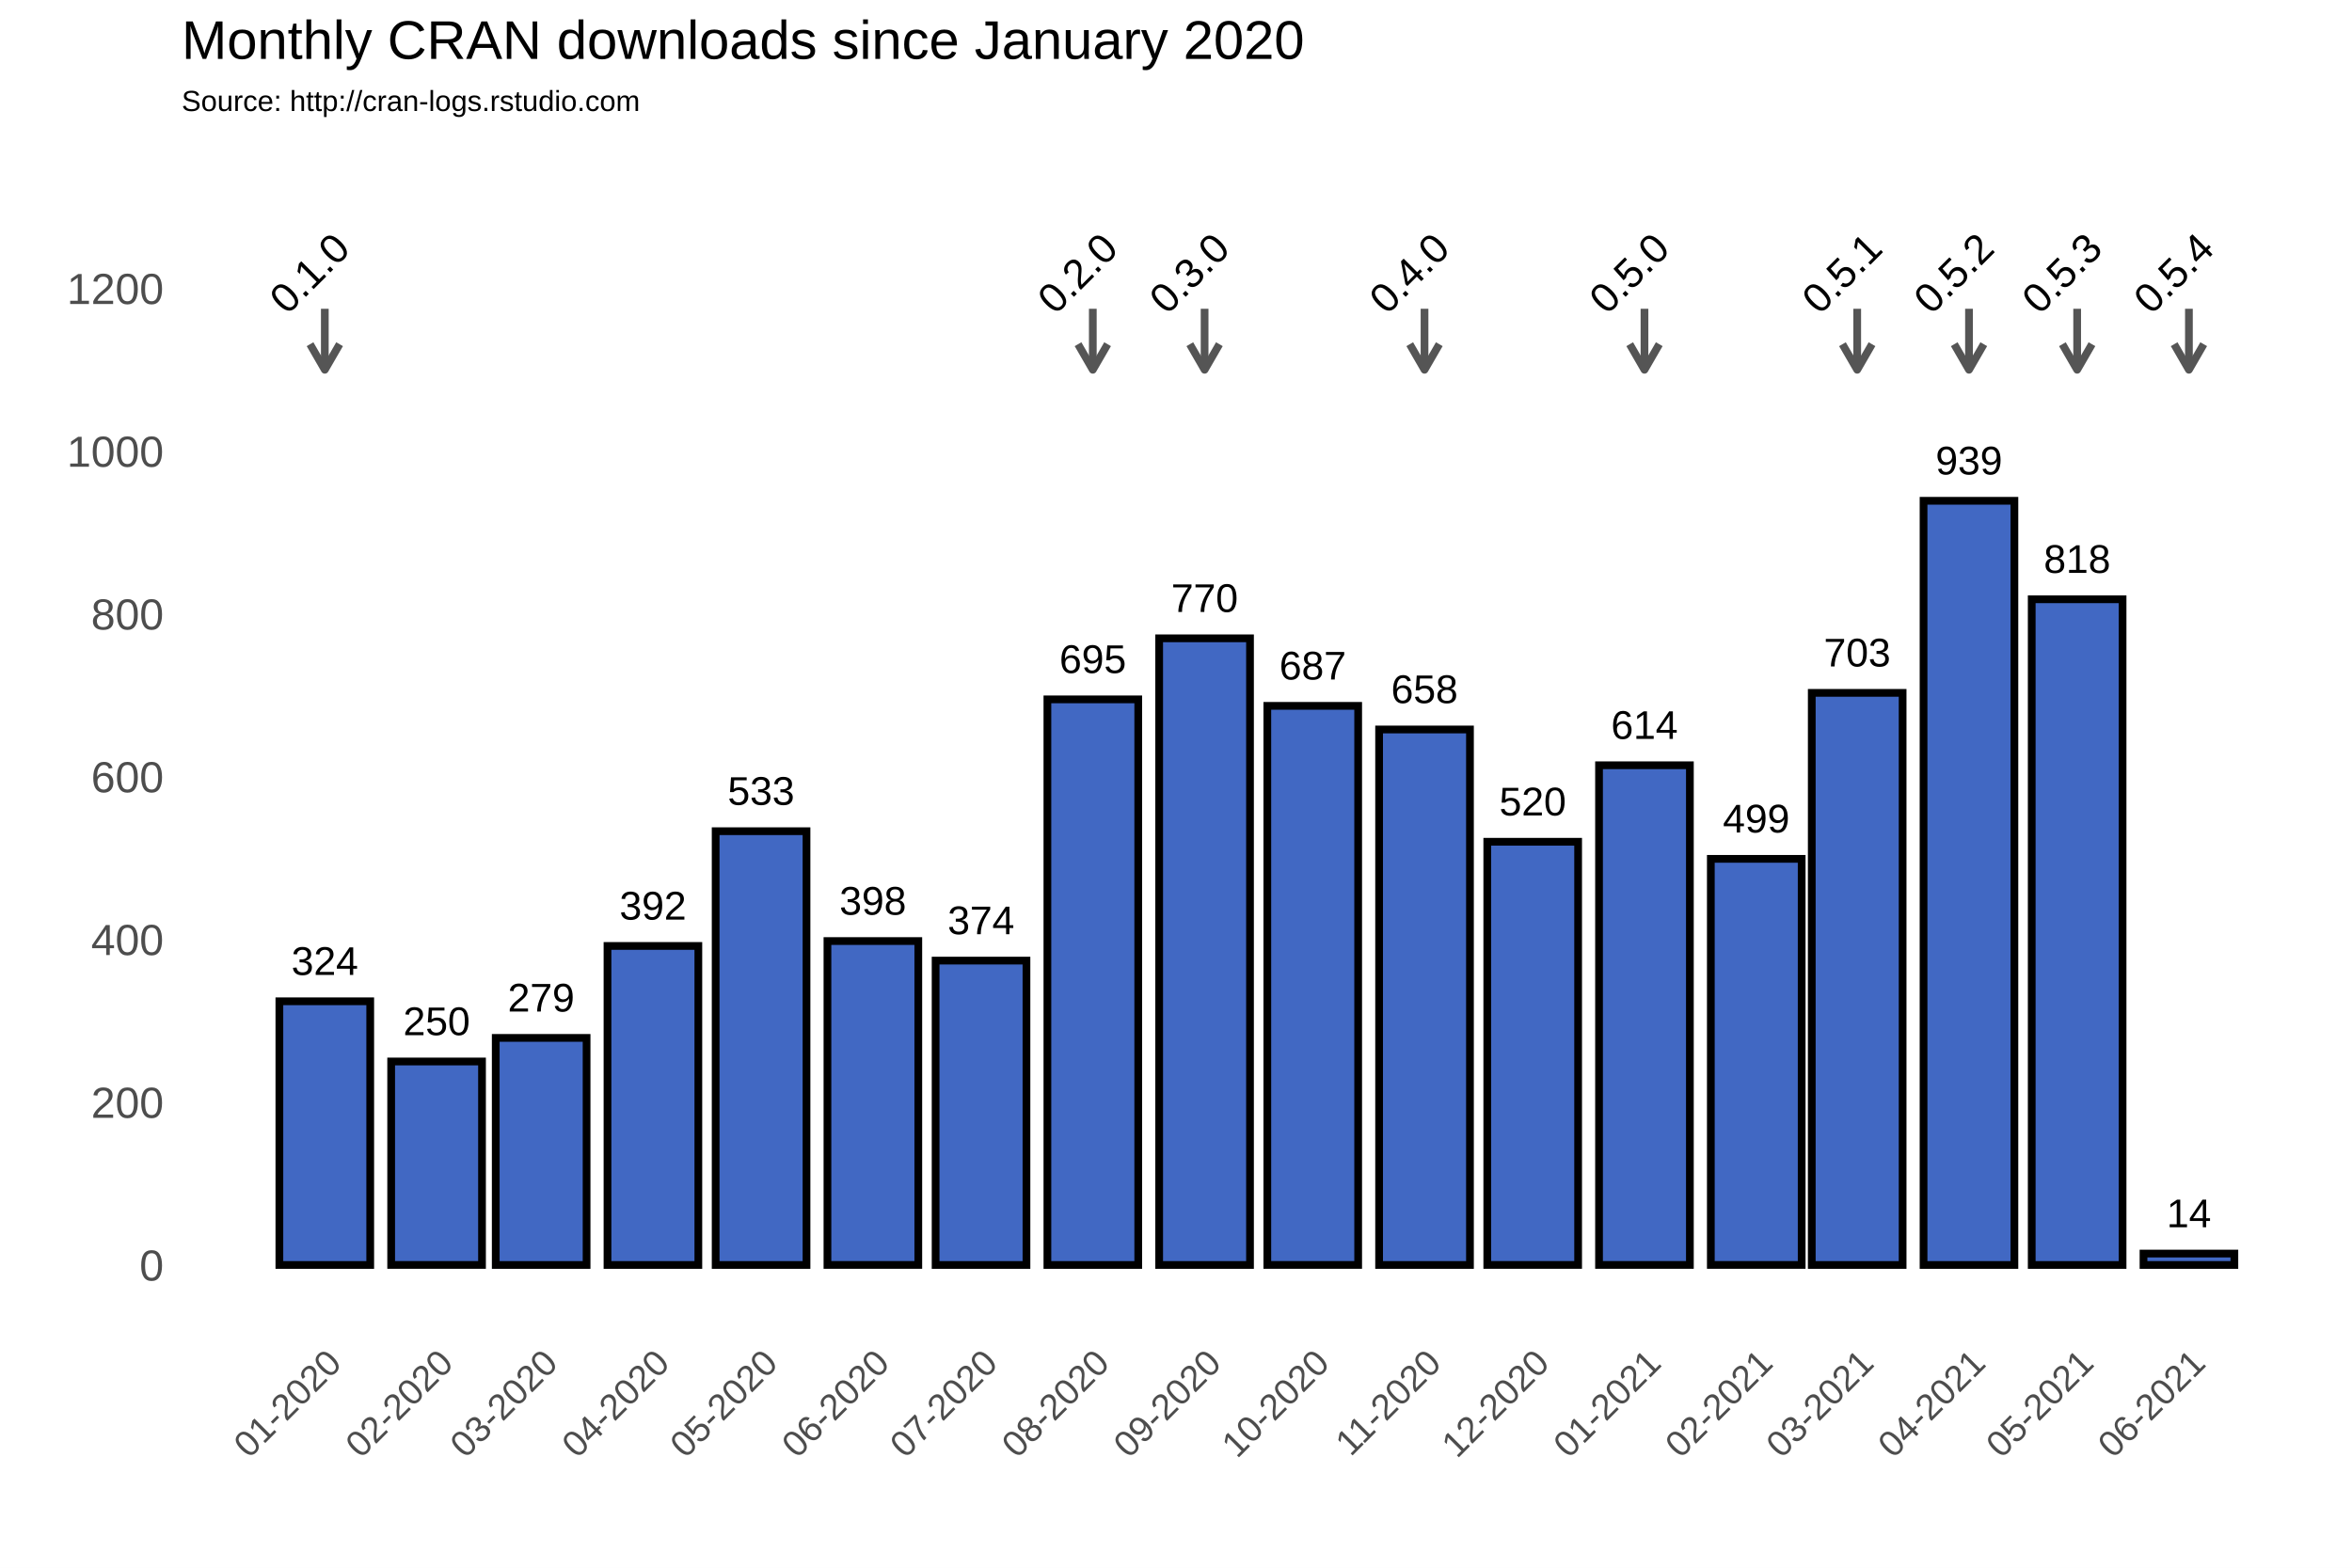
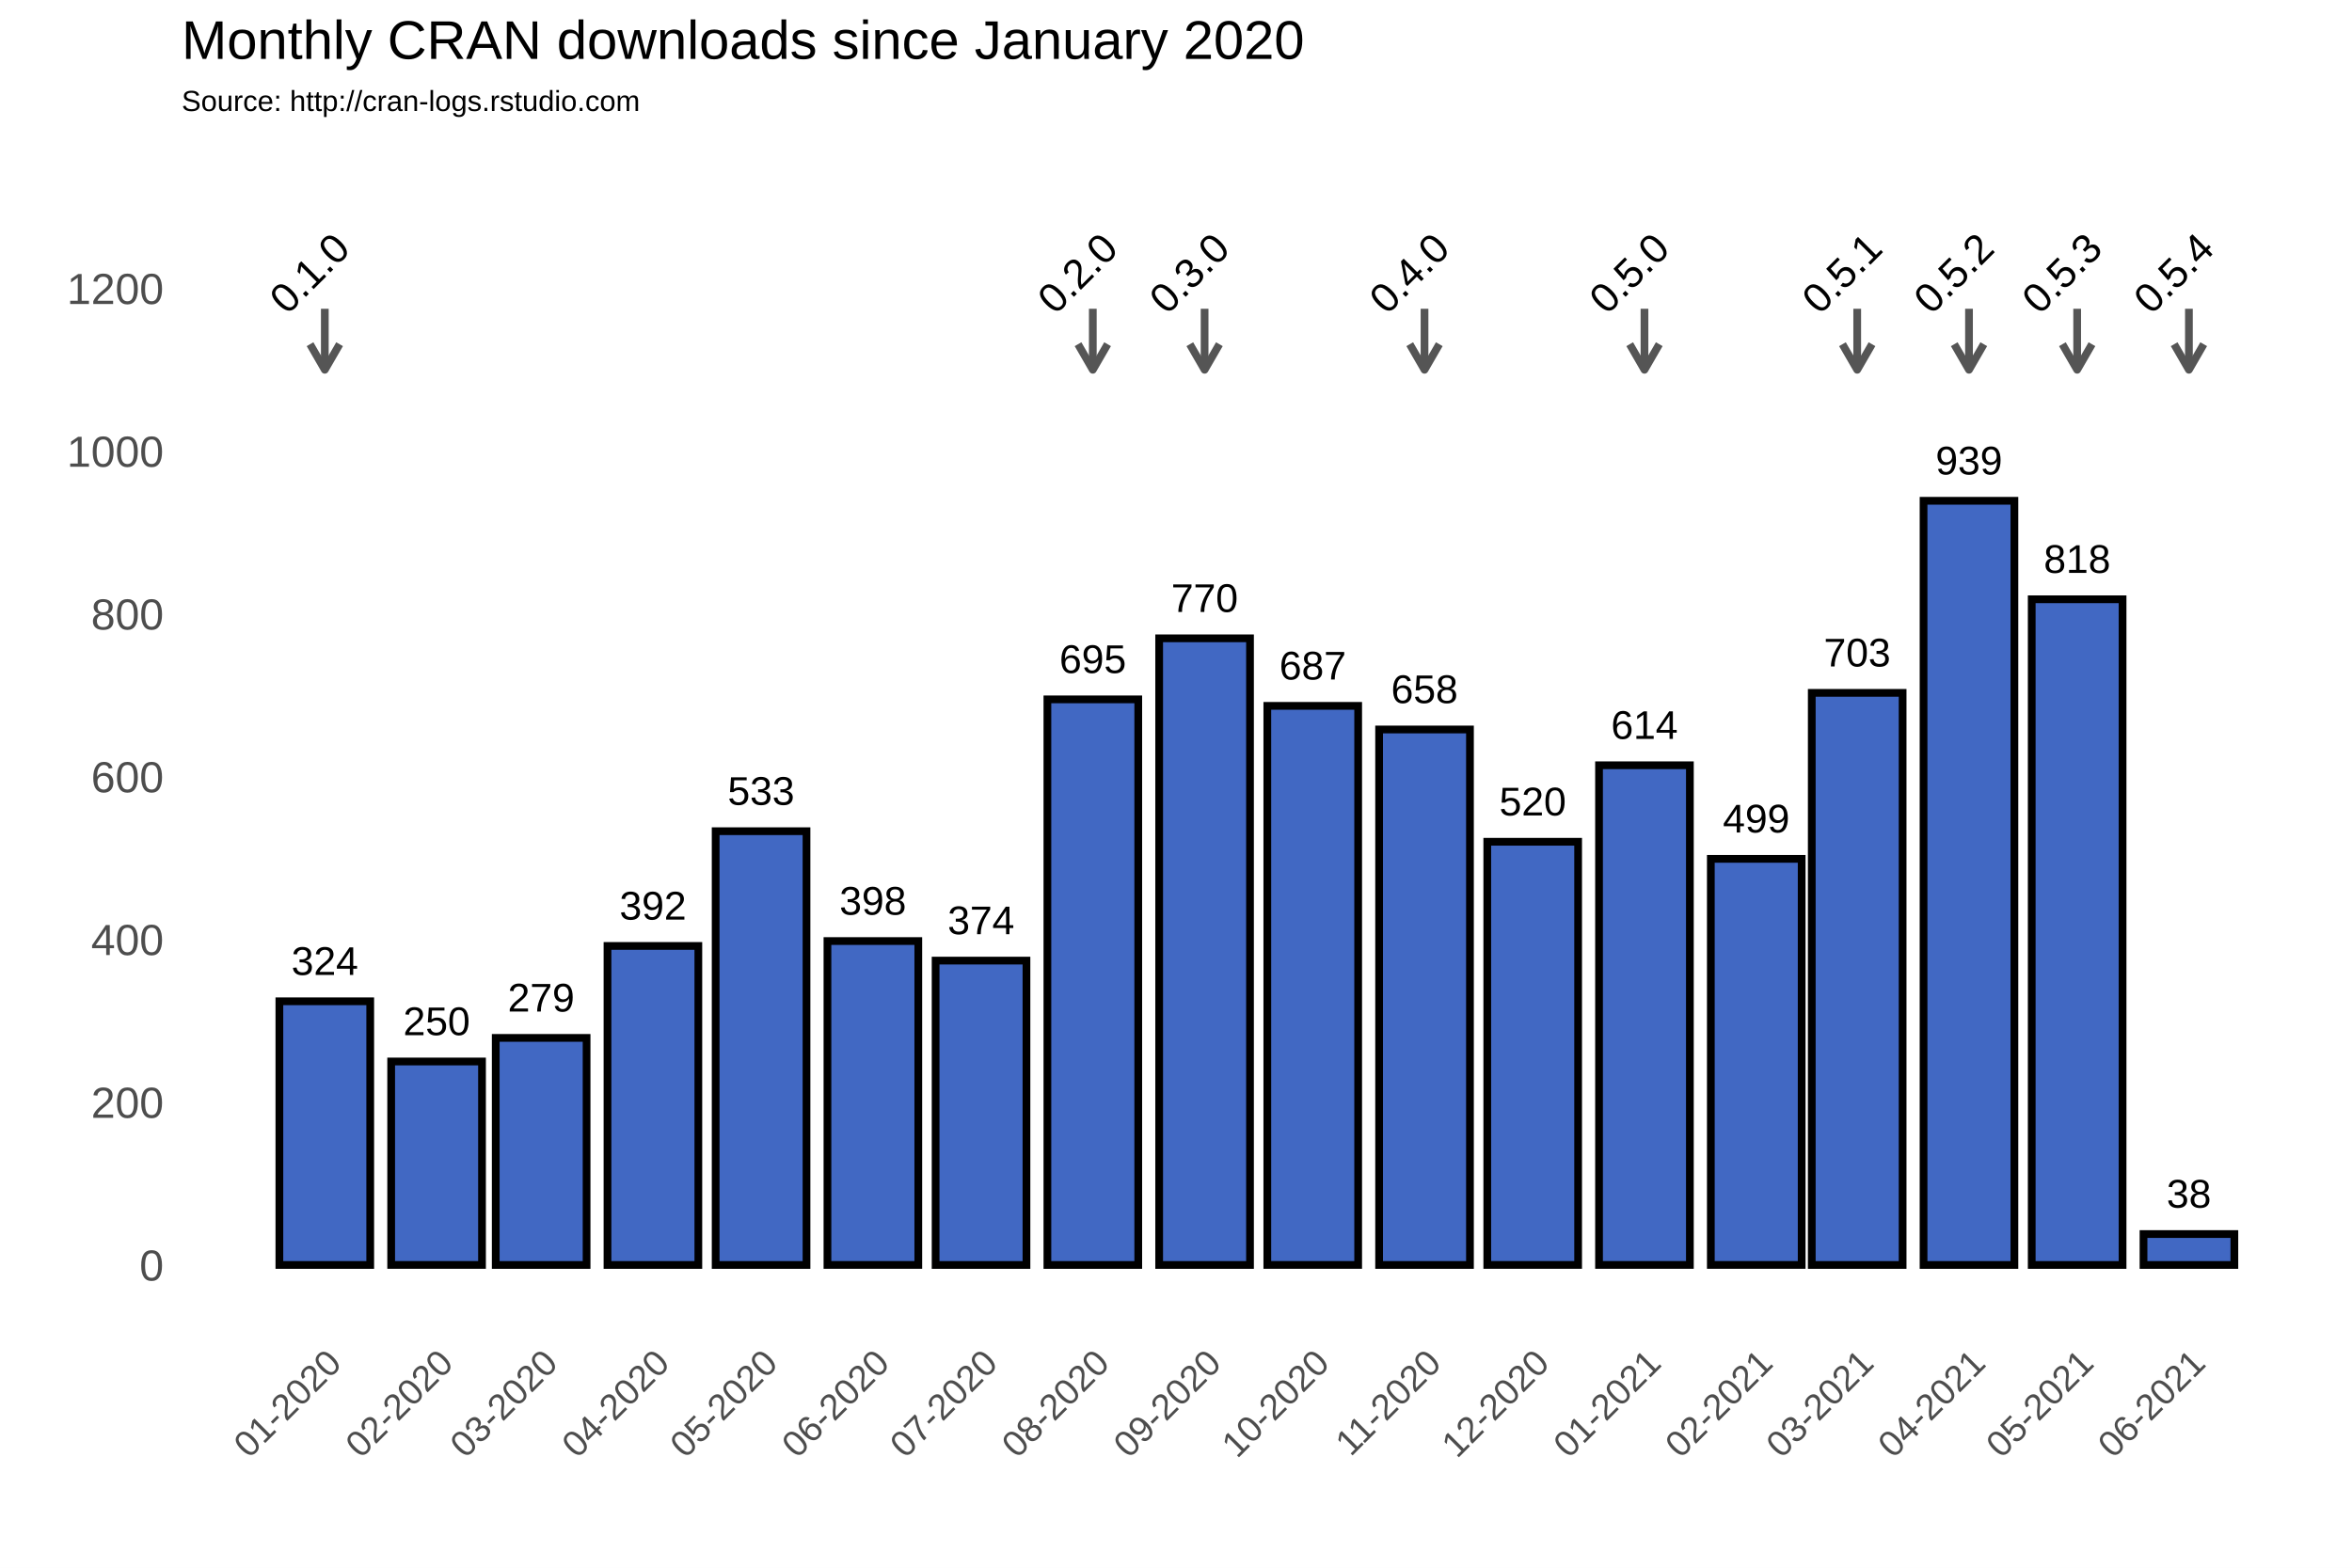
<svg xmlns="http://www.w3.org/2000/svg" class="svglite" width="648.00pt" height="432.00pt" viewBox="0 0 648.00 432.00">
  <defs>
    <style type="text/css">
    .svglite line, .svglite polyline, .svglite polygon, .svglite path, .svglite rect, .svglite circle {
      fill: none;
      stroke: #000000;
      stroke-linecap: round;
      stroke-linejoin: round;
      stroke-miterlimit: 10.00;
    }
  </style>
  </defs>
  <rect width="100%" height="100%" style="stroke: none; fill: #FFFFFF;" />
  <defs>
    <clipPath id="cpMC4wMHw2NDguMDB8MC4wMHw0MzIuMDA=">
      <rect x="0.00" y="0.00" width="648.00" height="432.00" />
    </clipPath>
  </defs>
  <g clip-path="url(#cpMC4wMHw2NDguMDB8MC4wMHw0MzIuMDA=)">
    <rect x="0.00" y="0.00" width="648.00" height="432.00" style="stroke-width: 1.07; stroke: #FFFFFF; fill: #FFFFFF;" />
  </g>
  <defs>
    <clipPath id="cpNTAuMDR8NjQyLjUyfDM3Ljc2fDM2My4zOA==">
      <rect x="50.04" y="37.76" width="592.48" height="325.62" />
    </clipPath>
  </defs>
  <g clip-path="url(#cpNTAuMDR8NjQyLjUyfDM3Ljc2fDM2My4zOA==)">
    <rect x="50.04" y="37.76" width="592.48" height="325.62" style="stroke-width: 1.07; stroke: none;" />
    <polyline points="50.04,326.15 642.52,326.15 " style="stroke-width: 0.53; stroke: #FFFFFF; stroke-linecap: butt;" />
    <polyline points="50.04,281.30 642.52,281.30 " style="stroke-width: 0.53; stroke: #FFFFFF; stroke-linecap: butt;" />
    <polyline points="50.04,236.45 642.52,236.45 " style="stroke-width: 0.53; stroke: #FFFFFF; stroke-linecap: butt;" />
    <polyline points="50.04,191.60 642.52,191.60 " style="stroke-width: 0.53; stroke: #FFFFFF; stroke-linecap: butt;" />
    <polyline points="50.04,146.75 642.52,146.75 " style="stroke-width: 0.53; stroke: #FFFFFF; stroke-linecap: butt;" />
    <polyline points="50.04,101.90 642.52,101.90 " style="stroke-width: 0.53; stroke: #FFFFFF; stroke-linecap: butt;" />
    <polyline points="50.04,57.04 642.52,57.04 " style="stroke-width: 0.53; stroke: #FFFFFF; stroke-linecap: butt;" />
    <polyline points="58.70,363.38 58.70,37.76 " style="stroke-width: 0.53; stroke: #FFFFFF; stroke-linecap: butt;" />
    <polyline points="74.09,363.38 74.09,37.76 " style="stroke-width: 0.53; stroke: #FFFFFF; stroke-linecap: butt;" />
    <polyline points="104.89,363.38 104.89,37.76 " style="stroke-width: 0.53; stroke: #FFFFFF; stroke-linecap: butt;" />
    <polyline points="134.69,363.38 134.69,37.76 " style="stroke-width: 0.53; stroke: #FFFFFF; stroke-linecap: butt;" />
    <polyline points="164.49,363.38 164.49,37.76 " style="stroke-width: 0.53; stroke: #FFFFFF; stroke-linecap: butt;" />
    <polyline points="194.79,363.38 194.79,37.76 " style="stroke-width: 0.53; stroke: #FFFFFF; stroke-linecap: butt;" />
    <polyline points="225.09,363.38 225.09,37.76 " style="stroke-width: 0.53; stroke: #FFFFFF; stroke-linecap: butt;" />
    <polyline points="255.39,363.38 255.39,37.76 " style="stroke-width: 0.53; stroke: #FFFFFF; stroke-linecap: butt;" />
    <polyline points="285.69,363.38 285.69,37.76 " style="stroke-width: 0.53; stroke: #FFFFFF; stroke-linecap: butt;" />
    <polyline points="316.48,363.38 316.48,37.76 " style="stroke-width: 0.53; stroke: #FFFFFF; stroke-linecap: butt;" />
    <polyline points="346.78,363.38 346.78,37.76 " style="stroke-width: 0.53; stroke: #FFFFFF; stroke-linecap: butt;" />
    <polyline points="377.08,363.38 377.08,37.76 " style="stroke-width: 0.53; stroke: #FFFFFF; stroke-linecap: butt;" />
    <polyline points="407.38,363.38 407.38,37.76 " style="stroke-width: 0.53; stroke: #FFFFFF; stroke-linecap: butt;" />
    <polyline points="437.67,363.38 437.67,37.76 " style="stroke-width: 0.53; stroke: #FFFFFF; stroke-linecap: butt;" />
    <polyline points="468.47,363.38 468.47,37.76 " style="stroke-width: 0.53; stroke: #FFFFFF; stroke-linecap: butt;" />
    <polyline points="497.77,363.38 497.77,37.76 " style="stroke-width: 0.53; stroke: #FFFFFF; stroke-linecap: butt;" />
    <polyline points="527.08,363.38 527.08,37.76 " style="stroke-width: 0.53; stroke: #FFFFFF; stroke-linecap: butt;" />
    <polyline points="557.38,363.38 557.38,37.76 " style="stroke-width: 0.53; stroke: #FFFFFF; stroke-linecap: butt;" />
    <polyline points="587.68,363.38 587.68,37.76 " style="stroke-width: 0.53; stroke: #FFFFFF; stroke-linecap: butt;" />
    <polyline points="618.47,363.38 618.47,37.76 " style="stroke-width: 0.53; stroke: #FFFFFF; stroke-linecap: butt;" />
    <polyline points="633.87,363.38 633.87,37.76 " style="stroke-width: 0.53; stroke: #FFFFFF; stroke-linecap: butt;" />
    <polyline points="50.04,348.58 642.52,348.58 " style="stroke-width: 1.07; stroke: #FFFFFF; stroke-linecap: butt;" />
    <polyline points="50.04,303.73 642.52,303.73 " style="stroke-width: 1.07; stroke: #FFFFFF; stroke-linecap: butt;" />
    <polyline points="50.04,258.88 642.52,258.88 " style="stroke-width: 1.07; stroke: #FFFFFF; stroke-linecap: butt;" />
    <polyline points="50.04,214.02 642.52,214.02 " style="stroke-width: 1.07; stroke: #FFFFFF; stroke-linecap: butt;" />
    <polyline points="50.04,169.17 642.52,169.17 " style="stroke-width: 1.07; stroke: #FFFFFF; stroke-linecap: butt;" />
    <polyline points="50.04,124.32 642.52,124.32 " style="stroke-width: 1.07; stroke: #FFFFFF; stroke-linecap: butt;" />
    <polyline points="50.04,79.47 642.52,79.47 " style="stroke-width: 1.07; stroke: #FFFFFF; stroke-linecap: butt;" />
    <polyline points="89.49,363.38 89.49,37.76 " style="stroke-width: 1.07; stroke: #FFFFFF; stroke-linecap: butt;" />
    <polyline points="120.29,363.38 120.29,37.76 " style="stroke-width: 1.07; stroke: #FFFFFF; stroke-linecap: butt;" />
    <polyline points="149.09,363.38 149.09,37.76 " style="stroke-width: 1.07; stroke: #FFFFFF; stroke-linecap: butt;" />
    <polyline points="179.89,363.38 179.89,37.76 " style="stroke-width: 1.07; stroke: #FFFFFF; stroke-linecap: butt;" />
    <polyline points="209.69,363.38 209.69,37.76 " style="stroke-width: 1.07; stroke: #FFFFFF; stroke-linecap: butt;" />
    <polyline points="240.49,363.38 240.49,37.76 " style="stroke-width: 1.07; stroke: #FFFFFF; stroke-linecap: butt;" />
    <polyline points="270.29,363.38 270.29,37.76 " style="stroke-width: 1.07; stroke: #FFFFFF; stroke-linecap: butt;" />
    <polyline points="301.08,363.38 301.08,37.76 " style="stroke-width: 1.07; stroke: #FFFFFF; stroke-linecap: butt;" />
    <polyline points="331.88,363.38 331.88,37.76 " style="stroke-width: 1.07; stroke: #FFFFFF; stroke-linecap: butt;" />
    <polyline points="361.68,363.38 361.68,37.76 " style="stroke-width: 1.07; stroke: #FFFFFF; stroke-linecap: butt;" />
    <polyline points="392.47,363.38 392.47,37.76 " style="stroke-width: 1.07; stroke: #FFFFFF; stroke-linecap: butt;" />
    <polyline points="422.28,363.38 422.28,37.76 " style="stroke-width: 1.07; stroke: #FFFFFF; stroke-linecap: butt;" />
    <polyline points="453.07,363.38 453.07,37.76 " style="stroke-width: 1.07; stroke: #FFFFFF; stroke-linecap: butt;" />
    <polyline points="483.87,363.38 483.87,37.76 " style="stroke-width: 1.07; stroke: #FFFFFF; stroke-linecap: butt;" />
    <polyline points="511.68,363.38 511.68,37.76 " style="stroke-width: 1.07; stroke: #FFFFFF; stroke-linecap: butt;" />
    <polyline points="542.48,363.38 542.48,37.76 " style="stroke-width: 1.07; stroke: #FFFFFF; stroke-linecap: butt;" />
    <polyline points="572.28,363.38 572.28,37.76 " style="stroke-width: 1.07; stroke: #FFFFFF; stroke-linecap: butt;" />
    <polyline points="603.07,363.38 603.07,37.76 " style="stroke-width: 1.07; stroke: #FFFFFF; stroke-linecap: butt;" />
    <rect x="76.97" y="275.92" width="25.03" height="72.66" style="stroke-width: 2.13; stroke-linecap: square; stroke-linejoin: miter; fill: #4168C3;" />
    <rect x="107.77" y="292.51" width="25.03" height="56.06" style="stroke-width: 2.13; stroke-linecap: square; stroke-linejoin: miter; fill: #4168C3;" />
    <rect x="136.58" y="286.01" width="25.03" height="62.57" style="stroke-width: 2.13; stroke-linecap: square; stroke-linejoin: miter; fill: #4168C3;" />
    <rect x="167.37" y="260.67" width="25.03" height="87.91" style="stroke-width: 2.13; stroke-linecap: square; stroke-linejoin: miter; fill: #4168C3;" />
    <rect x="197.17" y="229.05" width="25.03" height="119.53" style="stroke-width: 2.13; stroke-linecap: square; stroke-linejoin: miter; fill: #4168C3;" />
    <rect x="227.97" y="259.32" width="25.03" height="89.25" style="stroke-width: 2.13; stroke-linecap: square; stroke-linejoin: miter; fill: #4168C3;" />
    <rect x="257.77" y="264.71" width="25.03" height="83.87" style="stroke-width: 2.13; stroke-linecap: square; stroke-linejoin: miter; fill: #4168C3;" />
    <rect x="288.57" y="192.72" width="25.03" height="155.86" style="stroke-width: 2.13; stroke-linecap: square; stroke-linejoin: miter; fill: #4168C3;" />
    <rect x="319.36" y="175.90" width="25.03" height="172.68" style="stroke-width: 2.13; stroke-linecap: square; stroke-linejoin: miter; fill: #4168C3;" />
    <rect x="349.16" y="194.51" width="25.03" height="154.06" style="stroke-width: 2.13; stroke-linecap: square; stroke-linejoin: miter; fill: #4168C3;" />
    <rect x="379.96" y="201.02" width="25.03" height="147.56" style="stroke-width: 2.13; stroke-linecap: square; stroke-linejoin: miter; fill: #4168C3;" />
    <rect x="409.76" y="231.96" width="25.03" height="116.61" style="stroke-width: 2.13; stroke-linecap: square; stroke-linejoin: miter; fill: #4168C3;" />
    <rect x="440.55" y="210.88" width="25.03" height="137.69" style="stroke-width: 2.13; stroke-linecap: square; stroke-linejoin: miter; fill: #4168C3;" />
    <rect x="471.35" y="236.67" width="25.03" height="111.90" style="stroke-width: 2.13; stroke-linecap: square; stroke-linejoin: miter; fill: #4168C3;" />
    <rect x="499.16" y="190.93" width="25.03" height="157.65" style="stroke-width: 2.13; stroke-linecap: square; stroke-linejoin: miter; fill: #4168C3;" />
    <rect x="529.96" y="138.00" width="25.03" height="210.58" style="stroke-width: 2.13; stroke-linecap: square; stroke-linejoin: miter; fill: #4168C3;" />
    <rect x="559.76" y="165.14" width="25.03" height="183.44" style="stroke-width: 2.13; stroke-linecap: square; stroke-linejoin: miter; fill: #4168C3;" />
-     <rect x="590.56" y="345.44" width="25.03" height="3.14" style="stroke-width: 2.13; stroke-linecap: square; stroke-linejoin: miter; fill: #4168C3;" />
+     <rect x="590.56" y="340.06" width="25.03" height="8.52" style="stroke-width: 2.13; stroke-linecap: square; stroke-linejoin: miter; fill: #4168C3;" />
    <text x="89.49" y="268.66" text-anchor="middle" style="font-size: 11.04px; font-family: Arial;" textLength="18.40px" lengthAdjust="spacingAndGlyphs">324</text>
    <text x="120.29" y="285.25" text-anchor="middle" style="font-size: 11.04px; font-family: Arial;" textLength="18.40px" lengthAdjust="spacingAndGlyphs">250</text>
    <text x="149.09" y="278.75" text-anchor="middle" style="font-size: 11.04px; font-family: Arial;" textLength="18.40px" lengthAdjust="spacingAndGlyphs">279</text>
    <text x="179.89" y="253.41" text-anchor="middle" style="font-size: 11.04px; font-family: Arial;" textLength="18.40px" lengthAdjust="spacingAndGlyphs">392</text>
    <text x="209.69" y="221.79" text-anchor="middle" style="font-size: 11.04px; font-family: Arial;" textLength="18.40px" lengthAdjust="spacingAndGlyphs">533</text>
    <text x="240.49" y="252.06" text-anchor="middle" style="font-size: 11.04px; font-family: Arial;" textLength="18.40px" lengthAdjust="spacingAndGlyphs">398</text>
    <text x="270.29" y="257.44" text-anchor="middle" style="font-size: 11.04px; font-family: Arial;" textLength="18.40px" lengthAdjust="spacingAndGlyphs">374</text>
    <text x="301.08" y="185.46" text-anchor="middle" style="font-size: 11.04px; font-family: Arial;" textLength="18.40px" lengthAdjust="spacingAndGlyphs">695</text>
    <text x="331.88" y="168.64" text-anchor="middle" style="font-size: 11.04px; font-family: Arial;" textLength="18.40px" lengthAdjust="spacingAndGlyphs">770</text>
    <text x="361.68" y="187.25" text-anchor="middle" style="font-size: 11.04px; font-family: Arial;" textLength="18.40px" lengthAdjust="spacingAndGlyphs">687</text>
    <text x="392.47" y="193.75" text-anchor="middle" style="font-size: 11.04px; font-family: Arial;" textLength="18.40px" lengthAdjust="spacingAndGlyphs">658</text>
    <text x="422.28" y="224.70" text-anchor="middle" style="font-size: 11.04px; font-family: Arial;" textLength="18.40px" lengthAdjust="spacingAndGlyphs">520</text>
    <text x="453.07" y="203.62" text-anchor="middle" style="font-size: 11.04px; font-family: Arial;" textLength="18.40px" lengthAdjust="spacingAndGlyphs">614</text>
    <text x="483.87" y="229.41" text-anchor="middle" style="font-size: 11.04px; font-family: Arial;" textLength="18.40px" lengthAdjust="spacingAndGlyphs">499</text>
    <text x="511.68" y="183.66" text-anchor="middle" style="font-size: 11.04px; font-family: Arial;" textLength="18.40px" lengthAdjust="spacingAndGlyphs">703</text>
    <text x="542.48" y="130.74" text-anchor="middle" style="font-size: 11.04px; font-family: Arial;" textLength="18.40px" lengthAdjust="spacingAndGlyphs">939</text>
    <text x="572.28" y="157.87" text-anchor="middle" style="font-size: 11.04px; font-family: Arial;" textLength="18.40px" lengthAdjust="spacingAndGlyphs">818</text>
-     <text x="603.07" y="338.18" text-anchor="middle" style="font-size: 11.04px; font-family: Arial;" textLength="12.27px" lengthAdjust="spacingAndGlyphs">14</text>
+     <text x="603.07" y="332.79" text-anchor="middle" style="font-size: 11.04px; font-family: Arial;" textLength="12.27px" lengthAdjust="spacingAndGlyphs">38</text>
    <line x1="89.49" y1="85.08" x2="89.49" y2="101.90" style="stroke-width: 2.13; stroke: #555555; stroke-linecap: butt;" />
    <polyline points="85.42,94.85 89.49,101.90 93.56,94.85 " style="stroke-width: 2.13; stroke: #555555; stroke-linecap: butt;" />
    <line x1="301.08" y1="85.08" x2="301.08" y2="101.90" style="stroke-width: 2.13; stroke: #555555; stroke-linecap: butt;" />
    <polyline points="297.01,94.85 301.08,101.90 305.15,94.85 " style="stroke-width: 2.13; stroke: #555555; stroke-linecap: butt;" />
    <line x1="331.88" y1="85.08" x2="331.88" y2="101.90" style="stroke-width: 2.13; stroke: #555555; stroke-linecap: butt;" />
    <polyline points="327.81,94.85 331.88,101.90 335.95,94.85 " style="stroke-width: 2.13; stroke: #555555; stroke-linecap: butt;" />
    <line x1="392.47" y1="85.08" x2="392.47" y2="101.90" style="stroke-width: 2.13; stroke: #555555; stroke-linecap: butt;" />
    <polyline points="388.40,94.85 392.47,101.90 396.54,94.85 " style="stroke-width: 2.13; stroke: #555555; stroke-linecap: butt;" />
    <line x1="453.07" y1="85.08" x2="453.07" y2="101.90" style="stroke-width: 2.13; stroke: #555555; stroke-linecap: butt;" />
    <polyline points="449.00,94.85 453.07,101.90 457.14,94.85 " style="stroke-width: 2.13; stroke: #555555; stroke-linecap: butt;" />
    <line x1="511.68" y1="85.08" x2="511.68" y2="101.90" style="stroke-width: 2.13; stroke: #555555; stroke-linecap: butt;" />
    <polyline points="507.61,94.85 511.68,101.90 515.75,94.85 " style="stroke-width: 2.13; stroke: #555555; stroke-linecap: butt;" />
    <line x1="542.48" y1="85.08" x2="542.48" y2="101.90" style="stroke-width: 2.13; stroke: #555555; stroke-linecap: butt;" />
    <polyline points="538.41,94.85 542.48,101.90 546.55,94.85 " style="stroke-width: 2.13; stroke: #555555; stroke-linecap: butt;" />
    <line x1="572.28" y1="85.08" x2="572.28" y2="101.90" style="stroke-width: 2.13; stroke: #555555; stroke-linecap: butt;" />
    <polyline points="568.21,94.85 572.28,101.90 576.35,94.85 " style="stroke-width: 2.13; stroke: #555555; stroke-linecap: butt;" />
    <line x1="603.07" y1="85.08" x2="603.07" y2="101.90" style="stroke-width: 2.13; stroke: #555555; stroke-linecap: butt;" />
    <polyline points="599.00,94.85 603.07,101.90 607.14,94.85 " style="stroke-width: 2.13; stroke: #555555; stroke-linecap: butt;" />
    <text transform="translate(88.05,78.03) rotate(-45)" text-anchor="middle" style="font-size: 11.38px; font-family: Arial;" textLength="25.31px" lengthAdjust="spacingAndGlyphs">0.1.0</text>
    <text transform="translate(299.64,78.03) rotate(-45)" text-anchor="middle" style="font-size: 11.38px; font-family: Arial;" textLength="25.31px" lengthAdjust="spacingAndGlyphs">0.2.0</text>
    <text transform="translate(330.44,78.03) rotate(-45)" text-anchor="middle" style="font-size: 11.38px; font-family: Arial;" textLength="25.31px" lengthAdjust="spacingAndGlyphs">0.3.0</text>
    <text transform="translate(391.04,78.03) rotate(-45)" text-anchor="middle" style="font-size: 11.38px; font-family: Arial;" textLength="25.31px" lengthAdjust="spacingAndGlyphs">0.4.0</text>
    <text transform="translate(451.63,78.03) rotate(-45)" text-anchor="middle" style="font-size: 11.38px; font-family: Arial;" textLength="25.31px" lengthAdjust="spacingAndGlyphs">0.5.0</text>
    <text transform="translate(510.24,78.03) rotate(-45)" text-anchor="middle" style="font-size: 11.38px; font-family: Arial;" textLength="25.31px" lengthAdjust="spacingAndGlyphs">0.5.1</text>
    <text transform="translate(541.04,78.03) rotate(-45)" text-anchor="middle" style="font-size: 11.38px; font-family: Arial;" textLength="25.31px" lengthAdjust="spacingAndGlyphs">0.5.2</text>
    <text transform="translate(570.84,78.03) rotate(-45)" text-anchor="middle" style="font-size: 11.38px; font-family: Arial;" textLength="25.31px" lengthAdjust="spacingAndGlyphs">0.5.3</text>
    <text transform="translate(601.63,78.03) rotate(-45)" text-anchor="middle" style="font-size: 11.38px; font-family: Arial;" textLength="25.31px" lengthAdjust="spacingAndGlyphs">0.5.4</text>
  </g>
  <g clip-path="url(#cpMC4wMHw2NDguMDB8MC4wMHw0MzIuMDA=)">
    <text x="45.11" y="352.88" text-anchor="end" style="font-size: 12.00px; fill: #4D4D4D; font-family: Arial;" textLength="6.67px" lengthAdjust="spacingAndGlyphs">0</text>
    <text x="45.11" y="308.03" text-anchor="end" style="font-size: 12.00px; fill: #4D4D4D; font-family: Arial;" textLength="20.02px" lengthAdjust="spacingAndGlyphs">200</text>
    <text x="45.11" y="263.17" text-anchor="end" style="font-size: 12.00px; fill: #4D4D4D; font-family: Arial;" textLength="20.02px" lengthAdjust="spacingAndGlyphs">400</text>
    <text x="45.11" y="218.32" text-anchor="end" style="font-size: 12.00px; fill: #4D4D4D; font-family: Arial;" textLength="20.02px" lengthAdjust="spacingAndGlyphs">600</text>
    <text x="45.11" y="173.47" text-anchor="end" style="font-size: 12.00px; fill: #4D4D4D; font-family: Arial;" textLength="20.02px" lengthAdjust="spacingAndGlyphs">800</text>
    <text x="45.11" y="128.62" text-anchor="end" style="font-size: 12.00px; fill: #4D4D4D; font-family: Arial;" textLength="26.70px" lengthAdjust="spacingAndGlyphs">1000</text>
    <text x="45.11" y="83.77" text-anchor="end" style="font-size: 12.00px; fill: #4D4D4D; font-family: Arial;" textLength="26.70px" lengthAdjust="spacingAndGlyphs">1200</text>
    <text transform="translate(94.56,376.17) rotate(-45)" text-anchor="end" style="font-size: 10.00px; fill: #4D4D4D; font-family: Arial;" textLength="36.73px" lengthAdjust="spacingAndGlyphs">01-2020</text>
    <text transform="translate(125.35,376.17) rotate(-45)" text-anchor="end" style="font-size: 10.00px; fill: #4D4D4D; font-family: Arial;" textLength="36.73px" lengthAdjust="spacingAndGlyphs">02-2020</text>
    <text transform="translate(154.16,376.17) rotate(-45)" text-anchor="end" style="font-size: 10.00px; fill: #4D4D4D; font-family: Arial;" textLength="36.73px" lengthAdjust="spacingAndGlyphs">03-2020</text>
    <text transform="translate(184.96,376.17) rotate(-45)" text-anchor="end" style="font-size: 10.00px; fill: #4D4D4D; font-family: Arial;" textLength="36.73px" lengthAdjust="spacingAndGlyphs">04-2020</text>
    <text transform="translate(214.76,376.17) rotate(-45)" text-anchor="end" style="font-size: 10.00px; fill: #4D4D4D; font-family: Arial;" textLength="36.73px" lengthAdjust="spacingAndGlyphs">05-2020</text>
    <text transform="translate(245.55,376.17) rotate(-45)" text-anchor="end" style="font-size: 10.00px; fill: #4D4D4D; font-family: Arial;" textLength="36.73px" lengthAdjust="spacingAndGlyphs">06-2020</text>
    <text transform="translate(275.35,376.17) rotate(-45)" text-anchor="end" style="font-size: 10.00px; fill: #4D4D4D; font-family: Arial;" textLength="36.73px" lengthAdjust="spacingAndGlyphs">07-2020</text>
    <text transform="translate(306.15,376.17) rotate(-45)" text-anchor="end" style="font-size: 10.00px; fill: #4D4D4D; font-family: Arial;" textLength="36.73px" lengthAdjust="spacingAndGlyphs">08-2020</text>
    <text transform="translate(336.94,376.17) rotate(-45)" text-anchor="end" style="font-size: 10.00px; fill: #4D4D4D; font-family: Arial;" textLength="36.73px" lengthAdjust="spacingAndGlyphs">09-2020</text>
    <text transform="translate(366.75,376.17) rotate(-45)" text-anchor="end" style="font-size: 10.00px; fill: #4D4D4D; font-family: Arial;" textLength="36.73px" lengthAdjust="spacingAndGlyphs">10-2020</text>
    <text transform="translate(397.54,376.17) rotate(-45)" text-anchor="end" style="font-size: 10.00px; fill: #4D4D4D; font-family: Arial;" textLength="35.99px" lengthAdjust="spacingAndGlyphs">11-2020</text>
    <text transform="translate(427.34,376.17) rotate(-45)" text-anchor="end" style="font-size: 10.00px; fill: #4D4D4D; font-family: Arial;" textLength="36.73px" lengthAdjust="spacingAndGlyphs">12-2020</text>
    <text transform="translate(458.14,376.17) rotate(-45)" text-anchor="end" style="font-size: 10.00px; fill: #4D4D4D; font-family: Arial;" textLength="36.73px" lengthAdjust="spacingAndGlyphs">01-2021</text>
    <text transform="translate(488.93,376.17) rotate(-45)" text-anchor="end" style="font-size: 10.00px; fill: #4D4D4D; font-family: Arial;" textLength="36.73px" lengthAdjust="spacingAndGlyphs">02-2021</text>
    <text transform="translate(516.75,376.17) rotate(-45)" text-anchor="end" style="font-size: 10.00px; fill: #4D4D4D; font-family: Arial;" textLength="36.73px" lengthAdjust="spacingAndGlyphs">03-2021</text>
    <text transform="translate(547.54,376.17) rotate(-45)" text-anchor="end" style="font-size: 10.00px; fill: #4D4D4D; font-family: Arial;" textLength="36.73px" lengthAdjust="spacingAndGlyphs">04-2021</text>
    <text transform="translate(577.34,376.17) rotate(-45)" text-anchor="end" style="font-size: 10.00px; fill: #4D4D4D; font-family: Arial;" textLength="36.73px" lengthAdjust="spacingAndGlyphs">05-2021</text>
    <text transform="translate(608.14,376.17) rotate(-45)" text-anchor="end" style="font-size: 10.00px; fill: #4D4D4D; font-family: Arial;" textLength="36.73px" lengthAdjust="spacingAndGlyphs">06-2021</text>
    <text x="50.04" y="30.59" style="font-size: 8.00px; font-family: Arial;" textLength="126.32px" lengthAdjust="spacingAndGlyphs">Source: http://cran-logs.rstudio.com</text>
    <text x="50.04" y="16.22" style="font-size: 15.00px; font-family: Arial;" textLength="309.25px" lengthAdjust="spacingAndGlyphs">Monthly CRAN downloads since January 2020</text>
  </g>
</svg>
